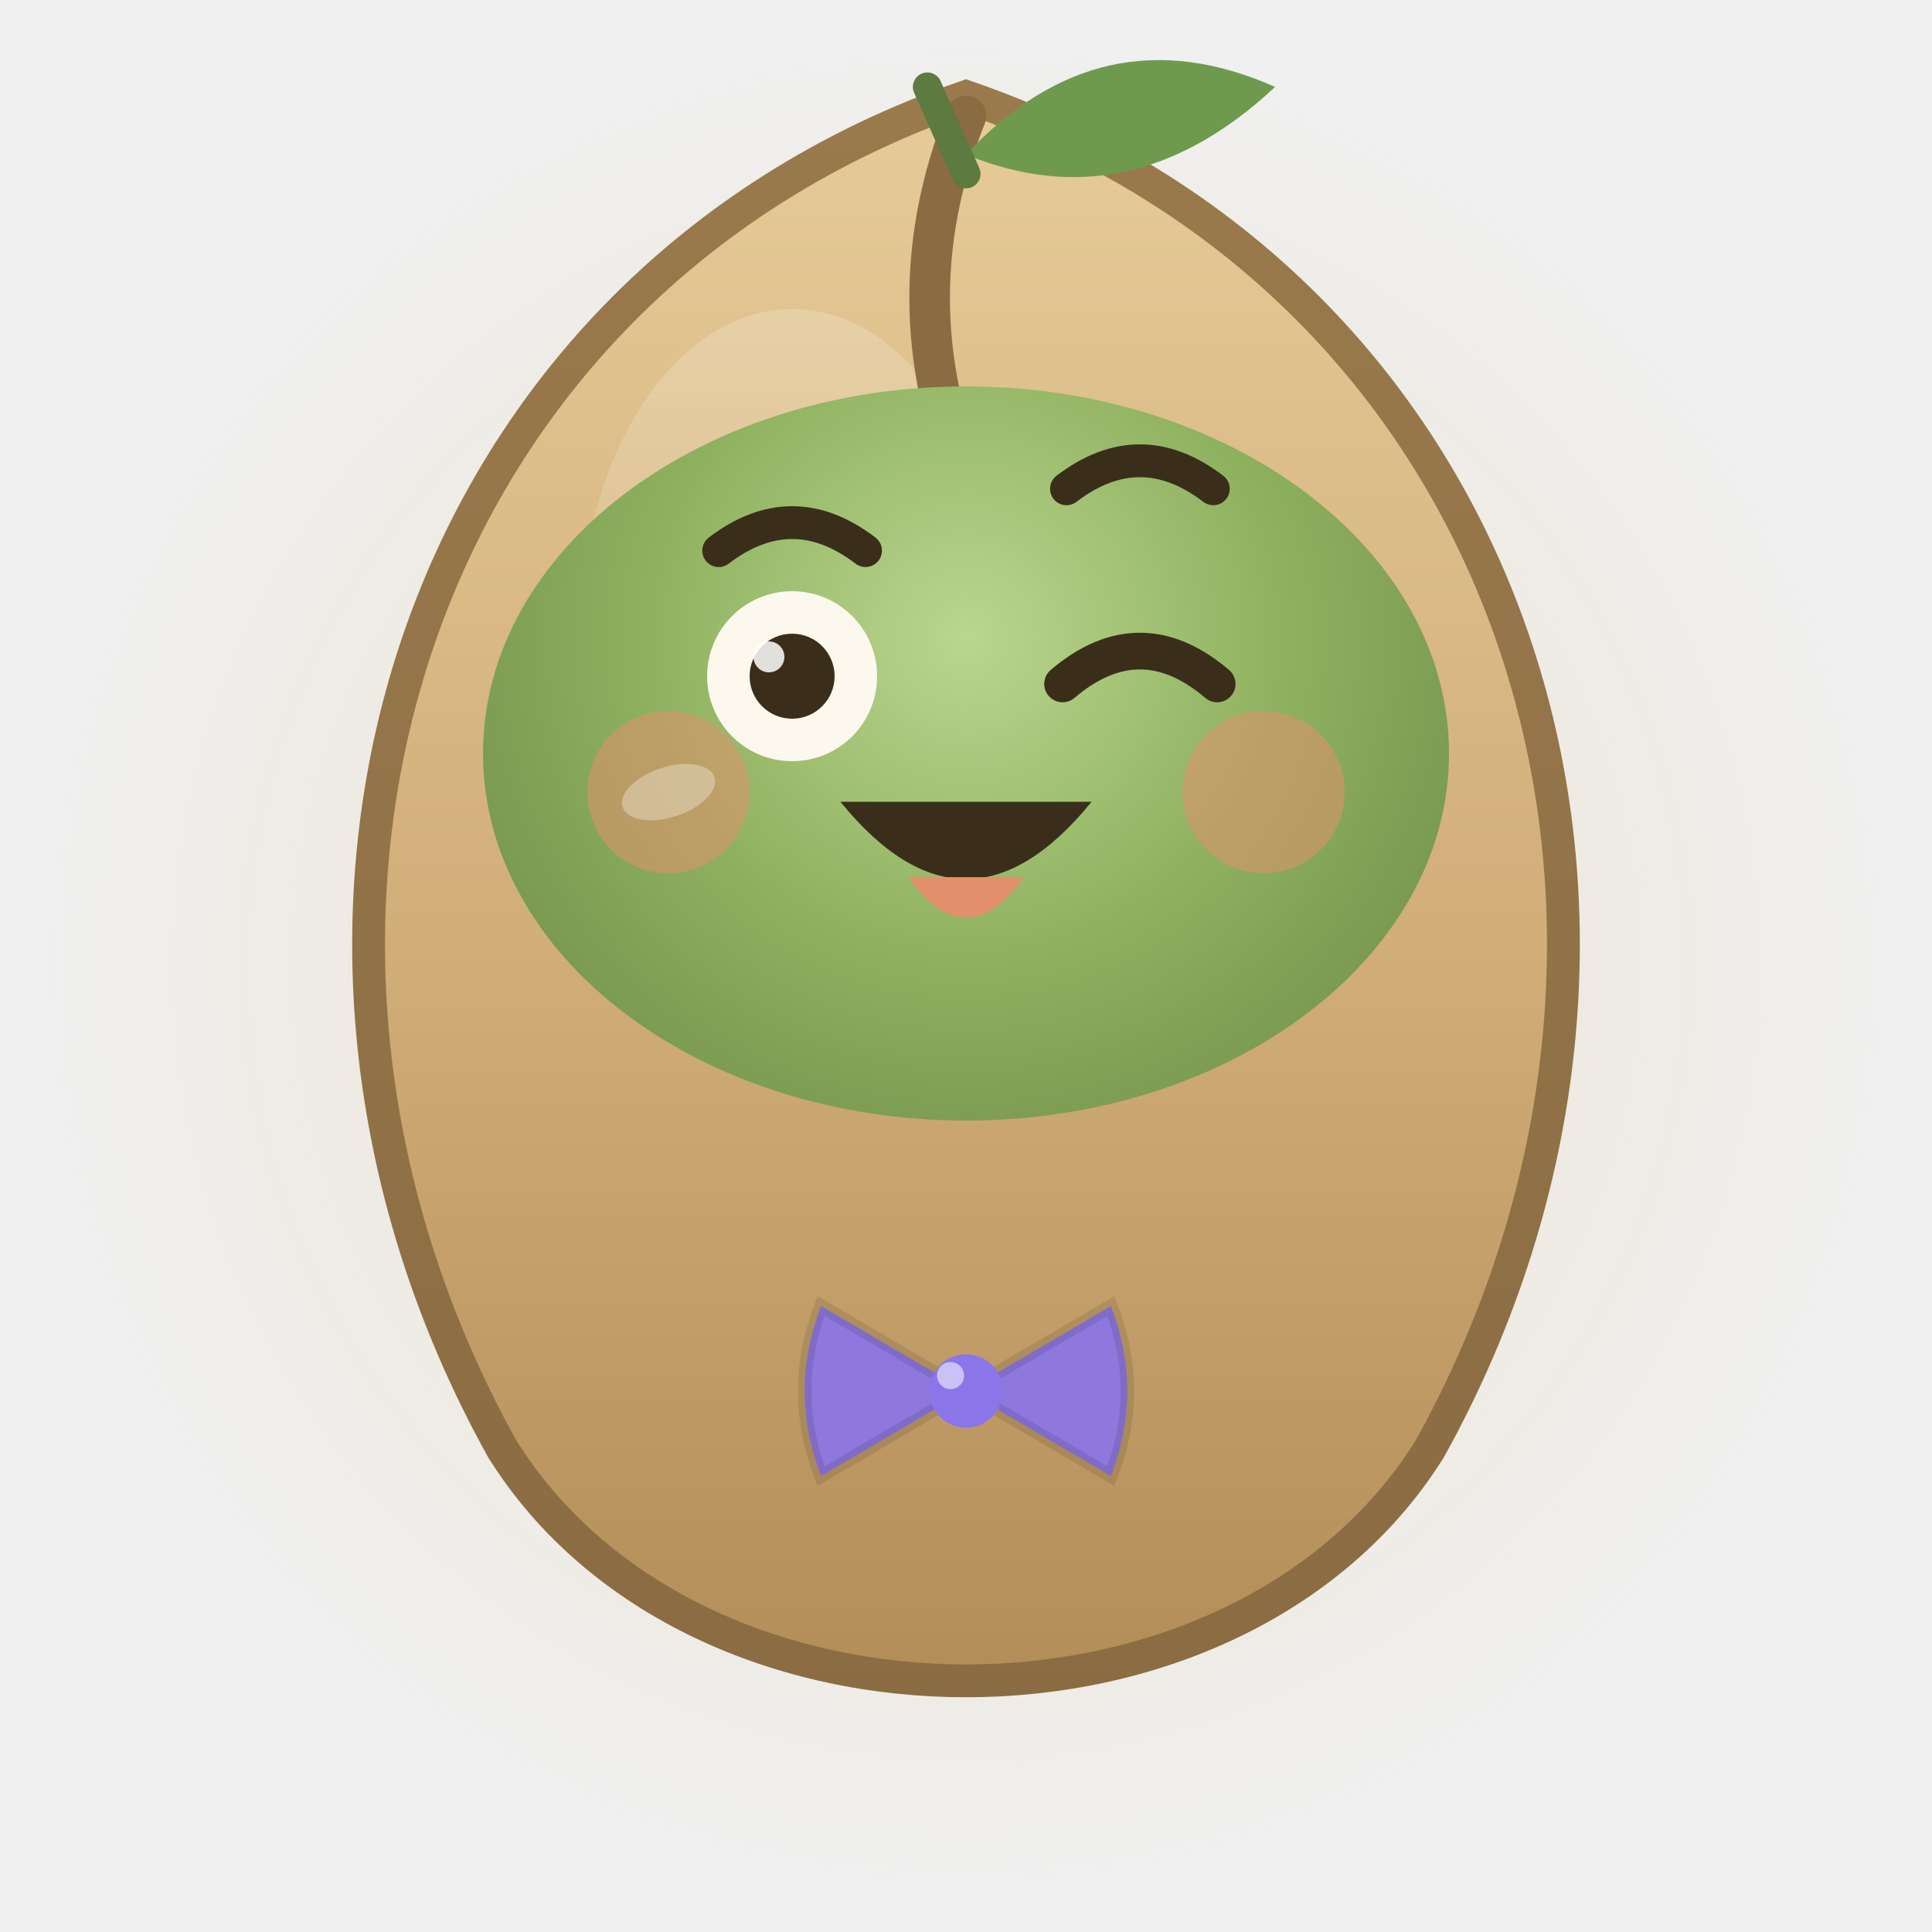
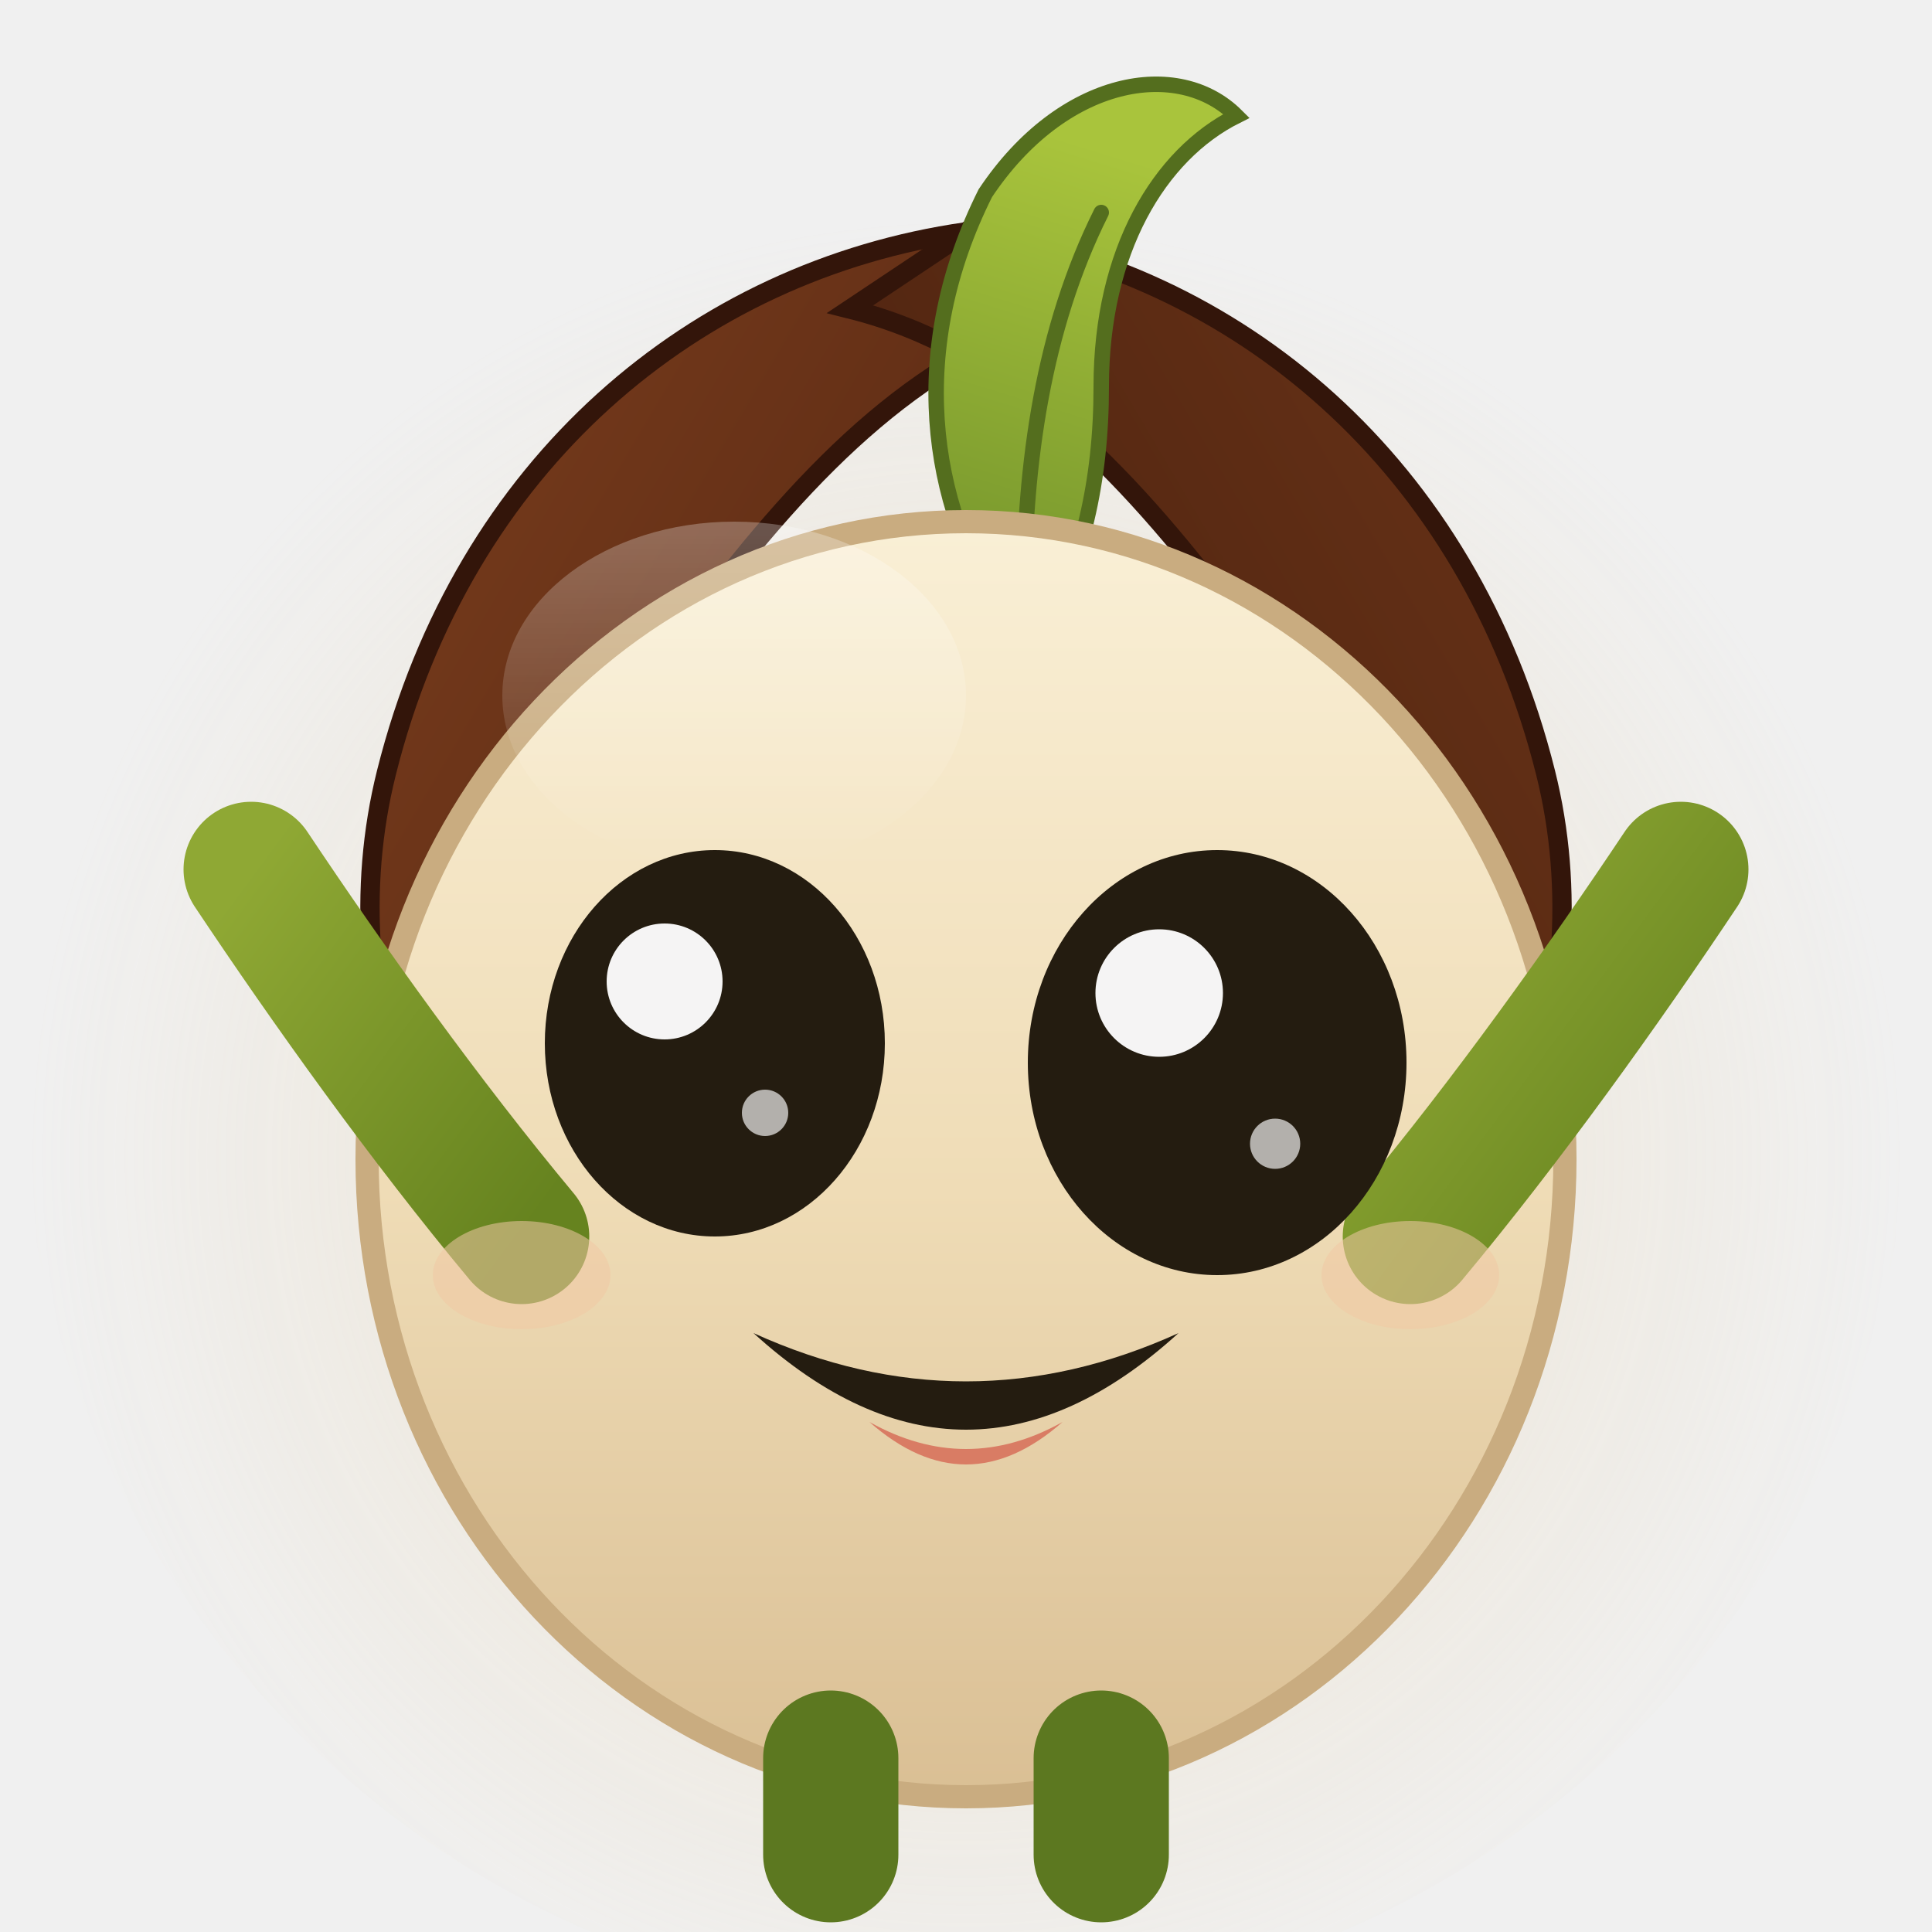
<svg xmlns="http://www.w3.org/2000/svg" viewBox="0 0 100 100" width="512" height="512">
  <defs>
-     <radialGradient id="halo" cx="50%" cy="50%" r="50%">
-       <stop offset="0%" stop-color="#E6CB98" stop-opacity="0.42" />
+     <radialGradient id="halo" cx="50%" cy="55%" r="50%">
+       <stop offset="0%" stop-color="#E6CB98" stop-opacity="0.40" />
      <stop offset="100%" stop-color="#E6CB98" stop-opacity="0" />
    </radialGradient>
-     <linearGradient id="shell" x1="50" y1="5" x2="50" y2="91" gradientUnits="userSpaceOnUse">
-       <stop offset="0%" stop-color="#E6CB98" />
-       <stop offset="50%" stop-color="#D2AE79" />
-       <stop offset="100%" stop-color="#B08A55" />
+     <linearGradient id="shellL" x1="0" y1="0" x2="1" y2="1">
+       <stop offset="0%" stop-color="#7B3E1E" />
+       <stop offset="100%" stop-color="#4A1F0D" />
    </linearGradient>
-     <linearGradient id="shellEdge" x1="50" y1="5" x2="50" y2="91" gradientUnits="userSpaceOnUse">
-       <stop offset="0%" stop-color="#9A7A4C" />
-       <stop offset="100%" stop-color="#8A6B42" />
+     <linearGradient id="shellR" x1="1" y1="0" x2="0" y2="1">
+       <stop offset="0%" stop-color="#6B3418" />
+       <stop offset="100%" stop-color="#3F1B0C" />
    </linearGradient>
-     <radialGradient id="kernel" cx="50" cy="33" r="27" gradientUnits="userSpaceOnUse">
-       <stop offset="0%" stop-color="#BBD68F" />
-       <stop offset="60%" stop-color="#8FB260" />
-       <stop offset="100%" stop-color="#7A9A50" />
-     </radialGradient>
+     <linearGradient id="body" x1="50" y1="22" x2="50" y2="94" gradientUnits="userSpaceOnUse">
+       <stop offset="0%" stop-color="#FBF2DA" />
+       <stop offset="55%" stop-color="#EFDCB6" />
+       <stop offset="100%" stop-color="#D9BE93" />
+     </linearGradient>
+     <linearGradient id="leaf" x1="58" y1="8" x2="50" y2="34" gradientUnits="userSpaceOnUse">
+       <stop offset="0%" stop-color="#A9C43C" />
+       <stop offset="100%" stop-color="#6E8F2A" />
+     </linearGradient>
+     <linearGradient id="arm" x1="0" y1="0" x2="1" y2="1">
+       <stop offset="0%" stop-color="#8FA834" />
+       <stop offset="100%" stop-color="#66831F" />
+     </linearGradient>
    <linearGradient id="shine" x1="0" y1="0" x2="0" y2="1">
-       <stop offset="0%" stop-color="#FFFFFF" stop-opacity="0.20" />
+       <stop offset="0%" stop-color="#FFFFFF" stop-opacity="0.5" />
      <stop offset="100%" stop-color="#FFFFFF" stop-opacity="0" />
    </linearGradient>
-     <linearGradient id="tear" x1="0" y1="0" x2="0" y2="1">
-       <stop offset="0%" stop-color="#9CD5F2" />
-       <stop offset="100%" stop-color="#5FB0DC" />
-     </linearGradient>
  </defs>
-   <circle cx="50" cy="50" r="49" fill="url(#halo)" />
-   <path d="M50,5 C79,15 89,48 74,75 C64,91 36,91 26,75 C11,48 21,15 50,5 Z" fill="url(#shell)" stroke="url(#shellEdge)" stroke-width="1.7" />
-   <ellipse cx="41" cy="33" rx="11" ry="17" fill="url(#shine)" />
-   <path d="M50,6 Q46,16 50.5,26" fill="none" stroke="#8A6B42" stroke-width="2.1" stroke-linecap="round" />
-   <path d="M50,8 Q57,0.5 66,4.5 Q58.5,11.5 50,8 Z" fill="#6F9A4E" />
-   <path d="M50,9 L48,4.5" fill="none" stroke="#5D7A40" stroke-width="1.5" stroke-linecap="round" />
-   <ellipse cx="50" cy="39" rx="25" ry="19" fill="url(#kernel)" />
-   <circle cx="34.6" cy="41" r="4.2" fill="#E2906B" fill-opacity="0.55" />
-   <circle cx="65.4" cy="41" r="4.2" fill="#E2906B" fill-opacity="0.55" />
-   <circle cx="41" cy="35" r="4.4" fill="#FCF8EE" />
-   <circle cx="41" cy="35" r="2.2" fill="#3A2E1B" />
-   <circle cx="39.8" cy="34" r="0.8" fill="#FFFFFF" fill-opacity="0.85" />
-   <path d="M55,35.4 Q59,32 63,35.4" fill="none" stroke="#3A2E1B" stroke-width="1.9" stroke-linecap="round" />
-   <path d="M37.2,28.5 Q41,25.6 44.8,28.5" fill="none" stroke="#3A2E1B" stroke-width="1.7" stroke-linecap="round" />
-   <path d="M55.2,25.3 Q59,22.4 62.8,25.3" fill="none" stroke="#3A2E1B" stroke-width="1.7" stroke-linecap="round" />
-   <path d="M43.5,41.5 Q50,49.5 56.5,41.5 Z" fill="#3A2E1B" />
-   <path d="M47,45.4 Q50,49.6 53,45.4 Z" fill="#E2906B" />
-   <path d="M50,72 L42.5,67.6 Q40.8,72 42.5,76.4 Z" fill="#8A76E8" fill-opacity="0.92" stroke="#000000" stroke-opacity="0.10" stroke-width="0.7" />
-   <path d="M50,72 L57.5,67.6 Q59.2,72 57.5,76.4 Z" fill="#8A76E8" fill-opacity="0.92" stroke="#000000" stroke-opacity="0.10" stroke-width="0.7" />
-   <circle cx="50" cy="72" r="1.9" fill="#8A76E8" />
-   <circle cx="49.2" cy="71.2" r="0.7" fill="#FFFFFF" fill-opacity="0.55" />
-   <ellipse cx="34.6" cy="41" rx="2.5" ry="1.3" fill="#FFFFFF" fill-opacity="0.32" transform="rotate(-18 34.6 41)" />
+   <circle cx="50" cy="55" r="49" fill="url(#halo)" />
+   <path d="M50,12 C36,14 24,24 20,40 C17,52 22,66 34,74 C26,60 27,44 36,32 C42,24 48,18 56,16 Z" fill="url(#shellL)" stroke="#33150A" stroke-width="1.0" />
+   <path d="M50,12 C64,14 76,24 80,40 C83,52 78,66 66,74 C74,60 73,44 64,32 C58,24 52,18 44,16 Z" fill="url(#shellR)" stroke="#33150A" stroke-width="1.0" />
+   <path d="M52,32 C48,26 47,18 51,10 C55,4 61,3 64,6 C60,8 57,13 57,20 C57,25 56,29 54,33 Z" fill="url(#leaf)" stroke="#546E1E" stroke-width="0.8" />
+   <path d="M53,31 C53,24 54,17 57,11" fill="none" stroke="#546E1E" stroke-width="0.8" stroke-linecap="round" />
+   <ellipse cx="50" cy="60" rx="31" ry="33" fill="url(#body)" stroke="#C9AC80" stroke-width="1.2" />
+   <ellipse cx="38" cy="36" rx="12" ry="9" fill="url(#shine)" opacity="0.55" />
+   <path d="M27,64 C22,58 17,51 13,45" fill="none" stroke="url(#arm)" stroke-width="7" stroke-linecap="round" />
+   <path d="M73,64 C78,58 83,51 87,45" fill="none" stroke="url(#arm)" stroke-width="7" stroke-linecap="round" />
+   <path d="M43,91 L43,96" stroke="#5C7820" stroke-width="7" stroke-linecap="round" />
+   <path d="M57,91 L57,96" stroke="#5C7820" stroke-width="7" stroke-linecap="round" />
+   <ellipse cx="37" cy="54" rx="8.8" ry="10" fill="#241C10" />
+   <circle cx="34.4" cy="50.8" r="3.0" fill="#FFFFFF" opacity="0.95" />
+   <circle cx="39.6" cy="57.6" r="1.2" fill="#FFFFFF" opacity="0.65" />
+   <ellipse cx="63" cy="55" rx="9.8" ry="11" fill="#241C10" />
+   <circle cx="60" cy="51.4" r="3.3" fill="#FFFFFF" opacity="0.95" />
+   <circle cx="66" cy="59.2" r="1.3" fill="#FFFFFF" opacity="0.65" />
+   <ellipse cx="27" cy="66" rx="4.6" ry="2.8" fill="#F0C9A4" opacity="0.55" />
+   <ellipse cx="73" cy="66" rx="4.6" ry="2.8" fill="#F0C9A4" opacity="0.55" />
+   <path d="M39,69 Q50,79 61,69 Q50,74 39,69 Z" fill="#241C10" />
+   <path d="M45,73.6 Q50,78 55,73.6 Q50,76.4 45,73.6 Z" fill="#D97C64" />
</svg>
